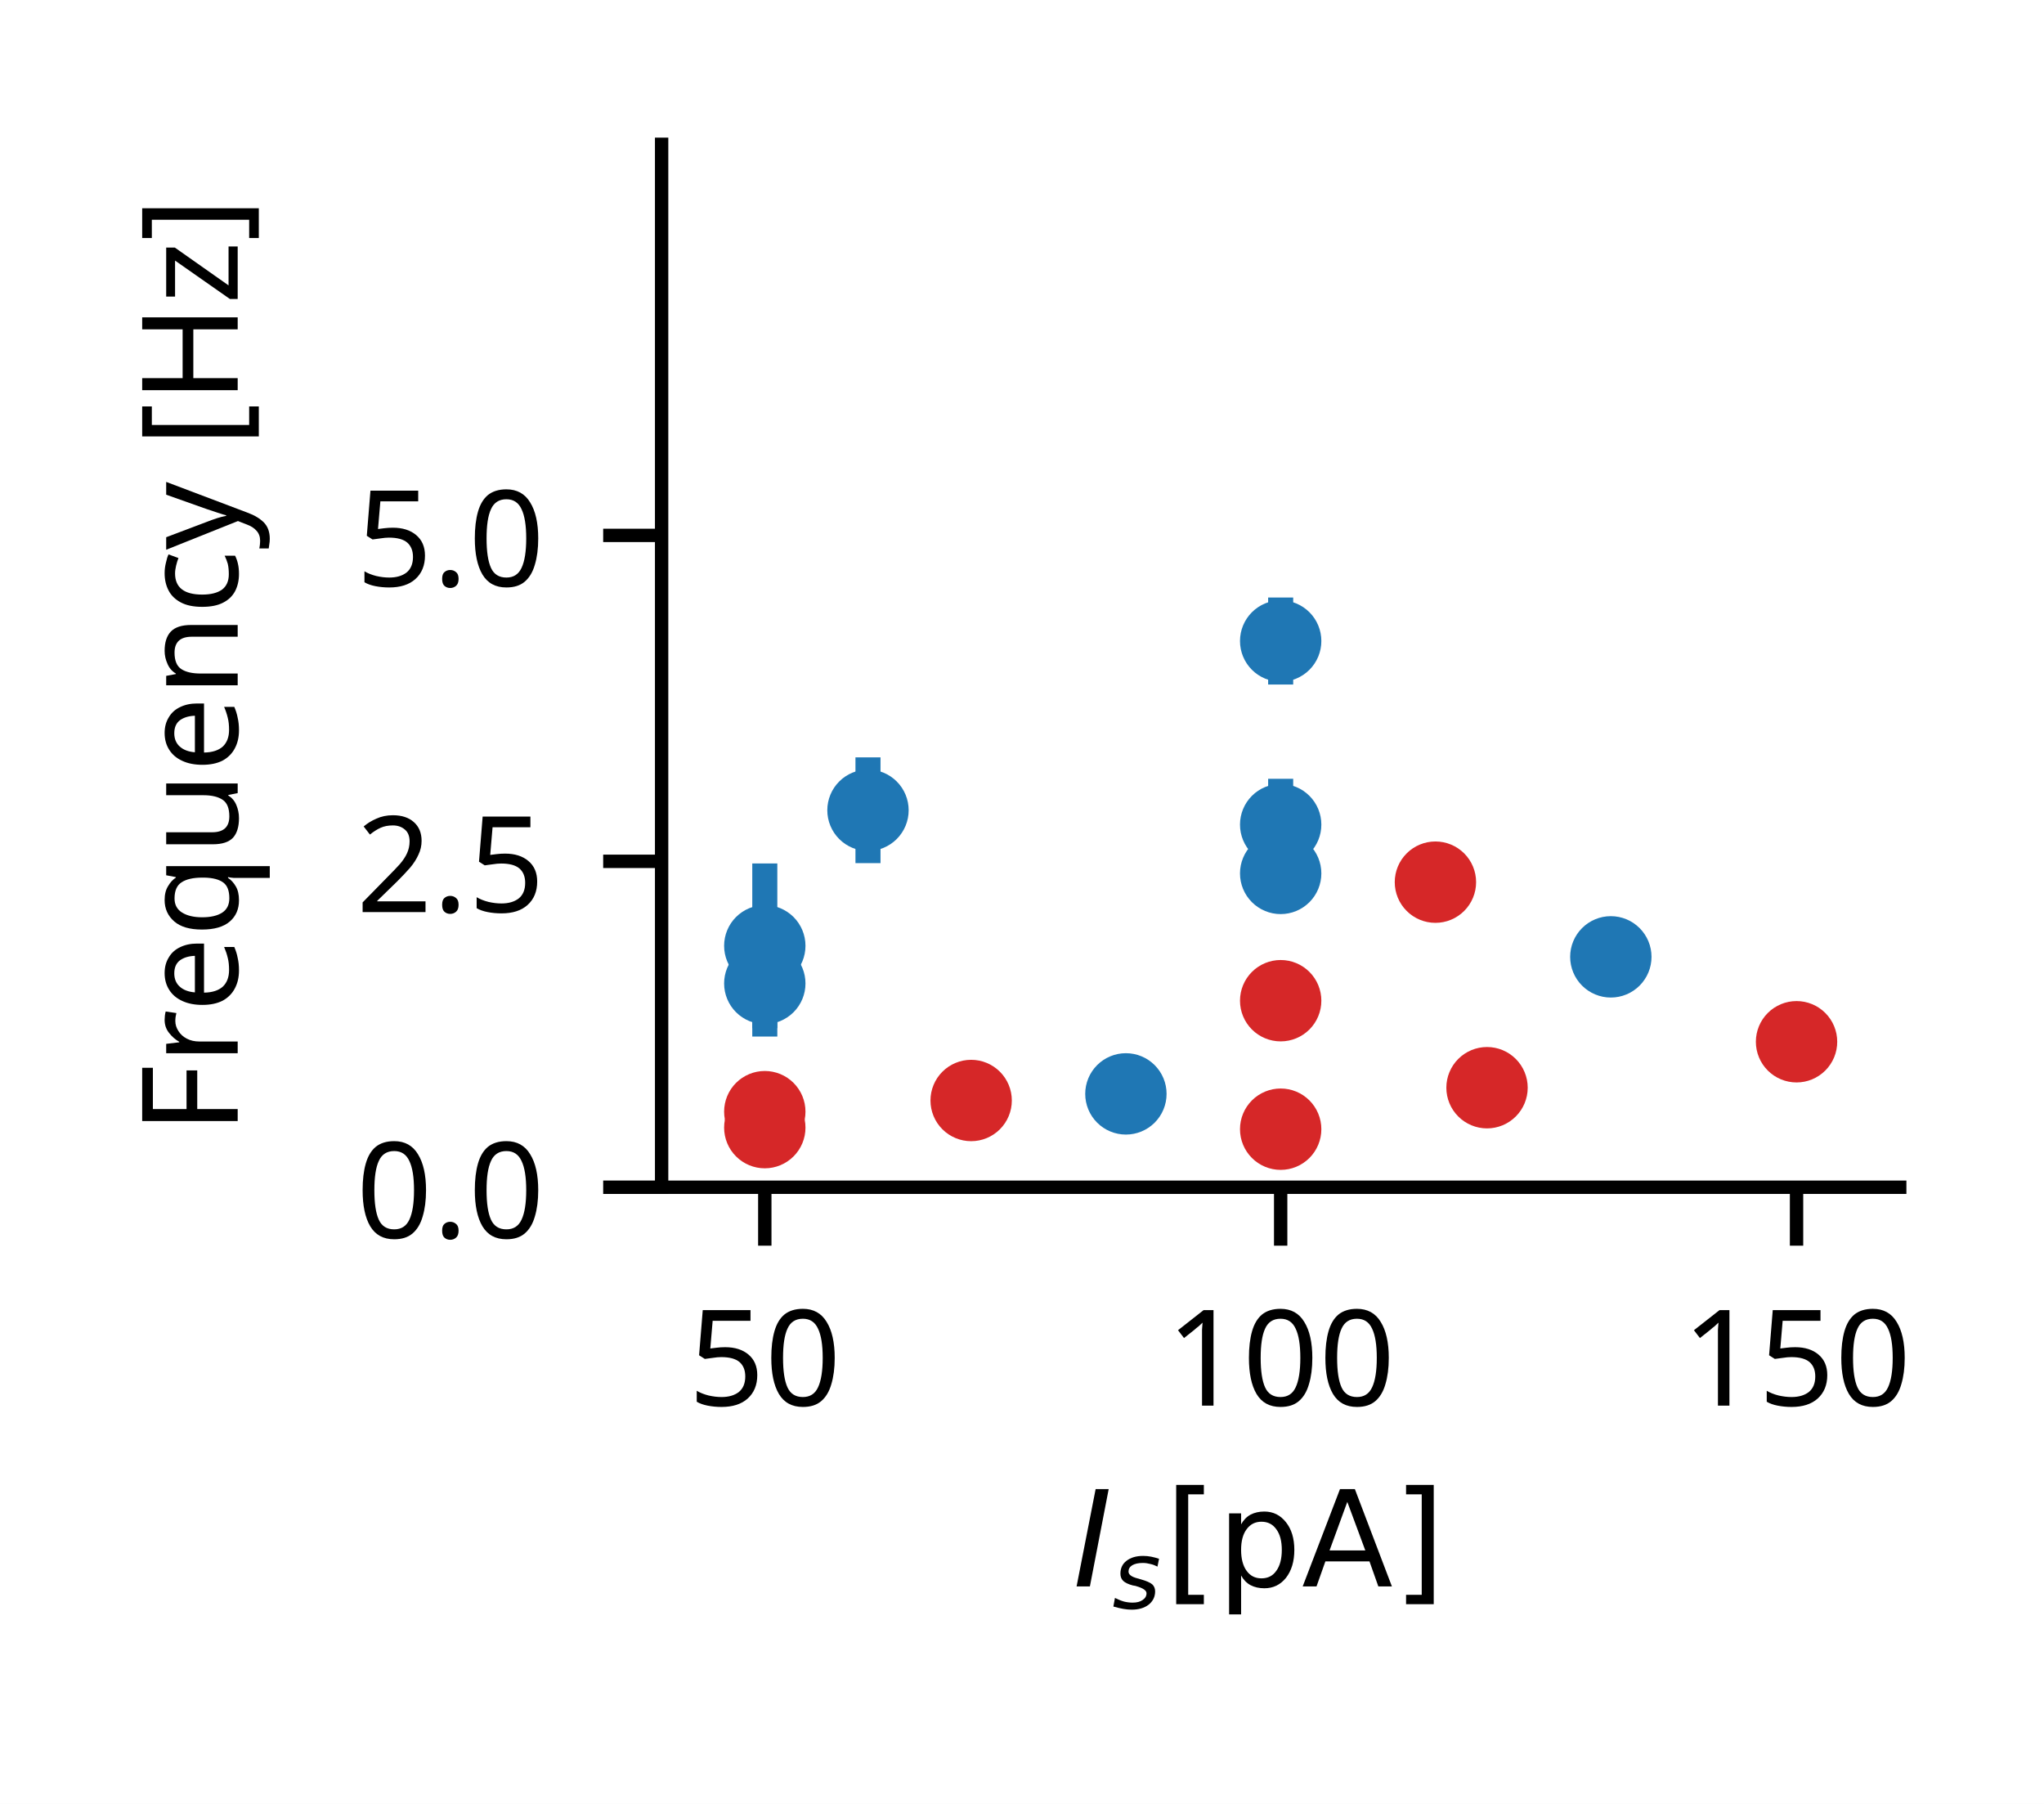
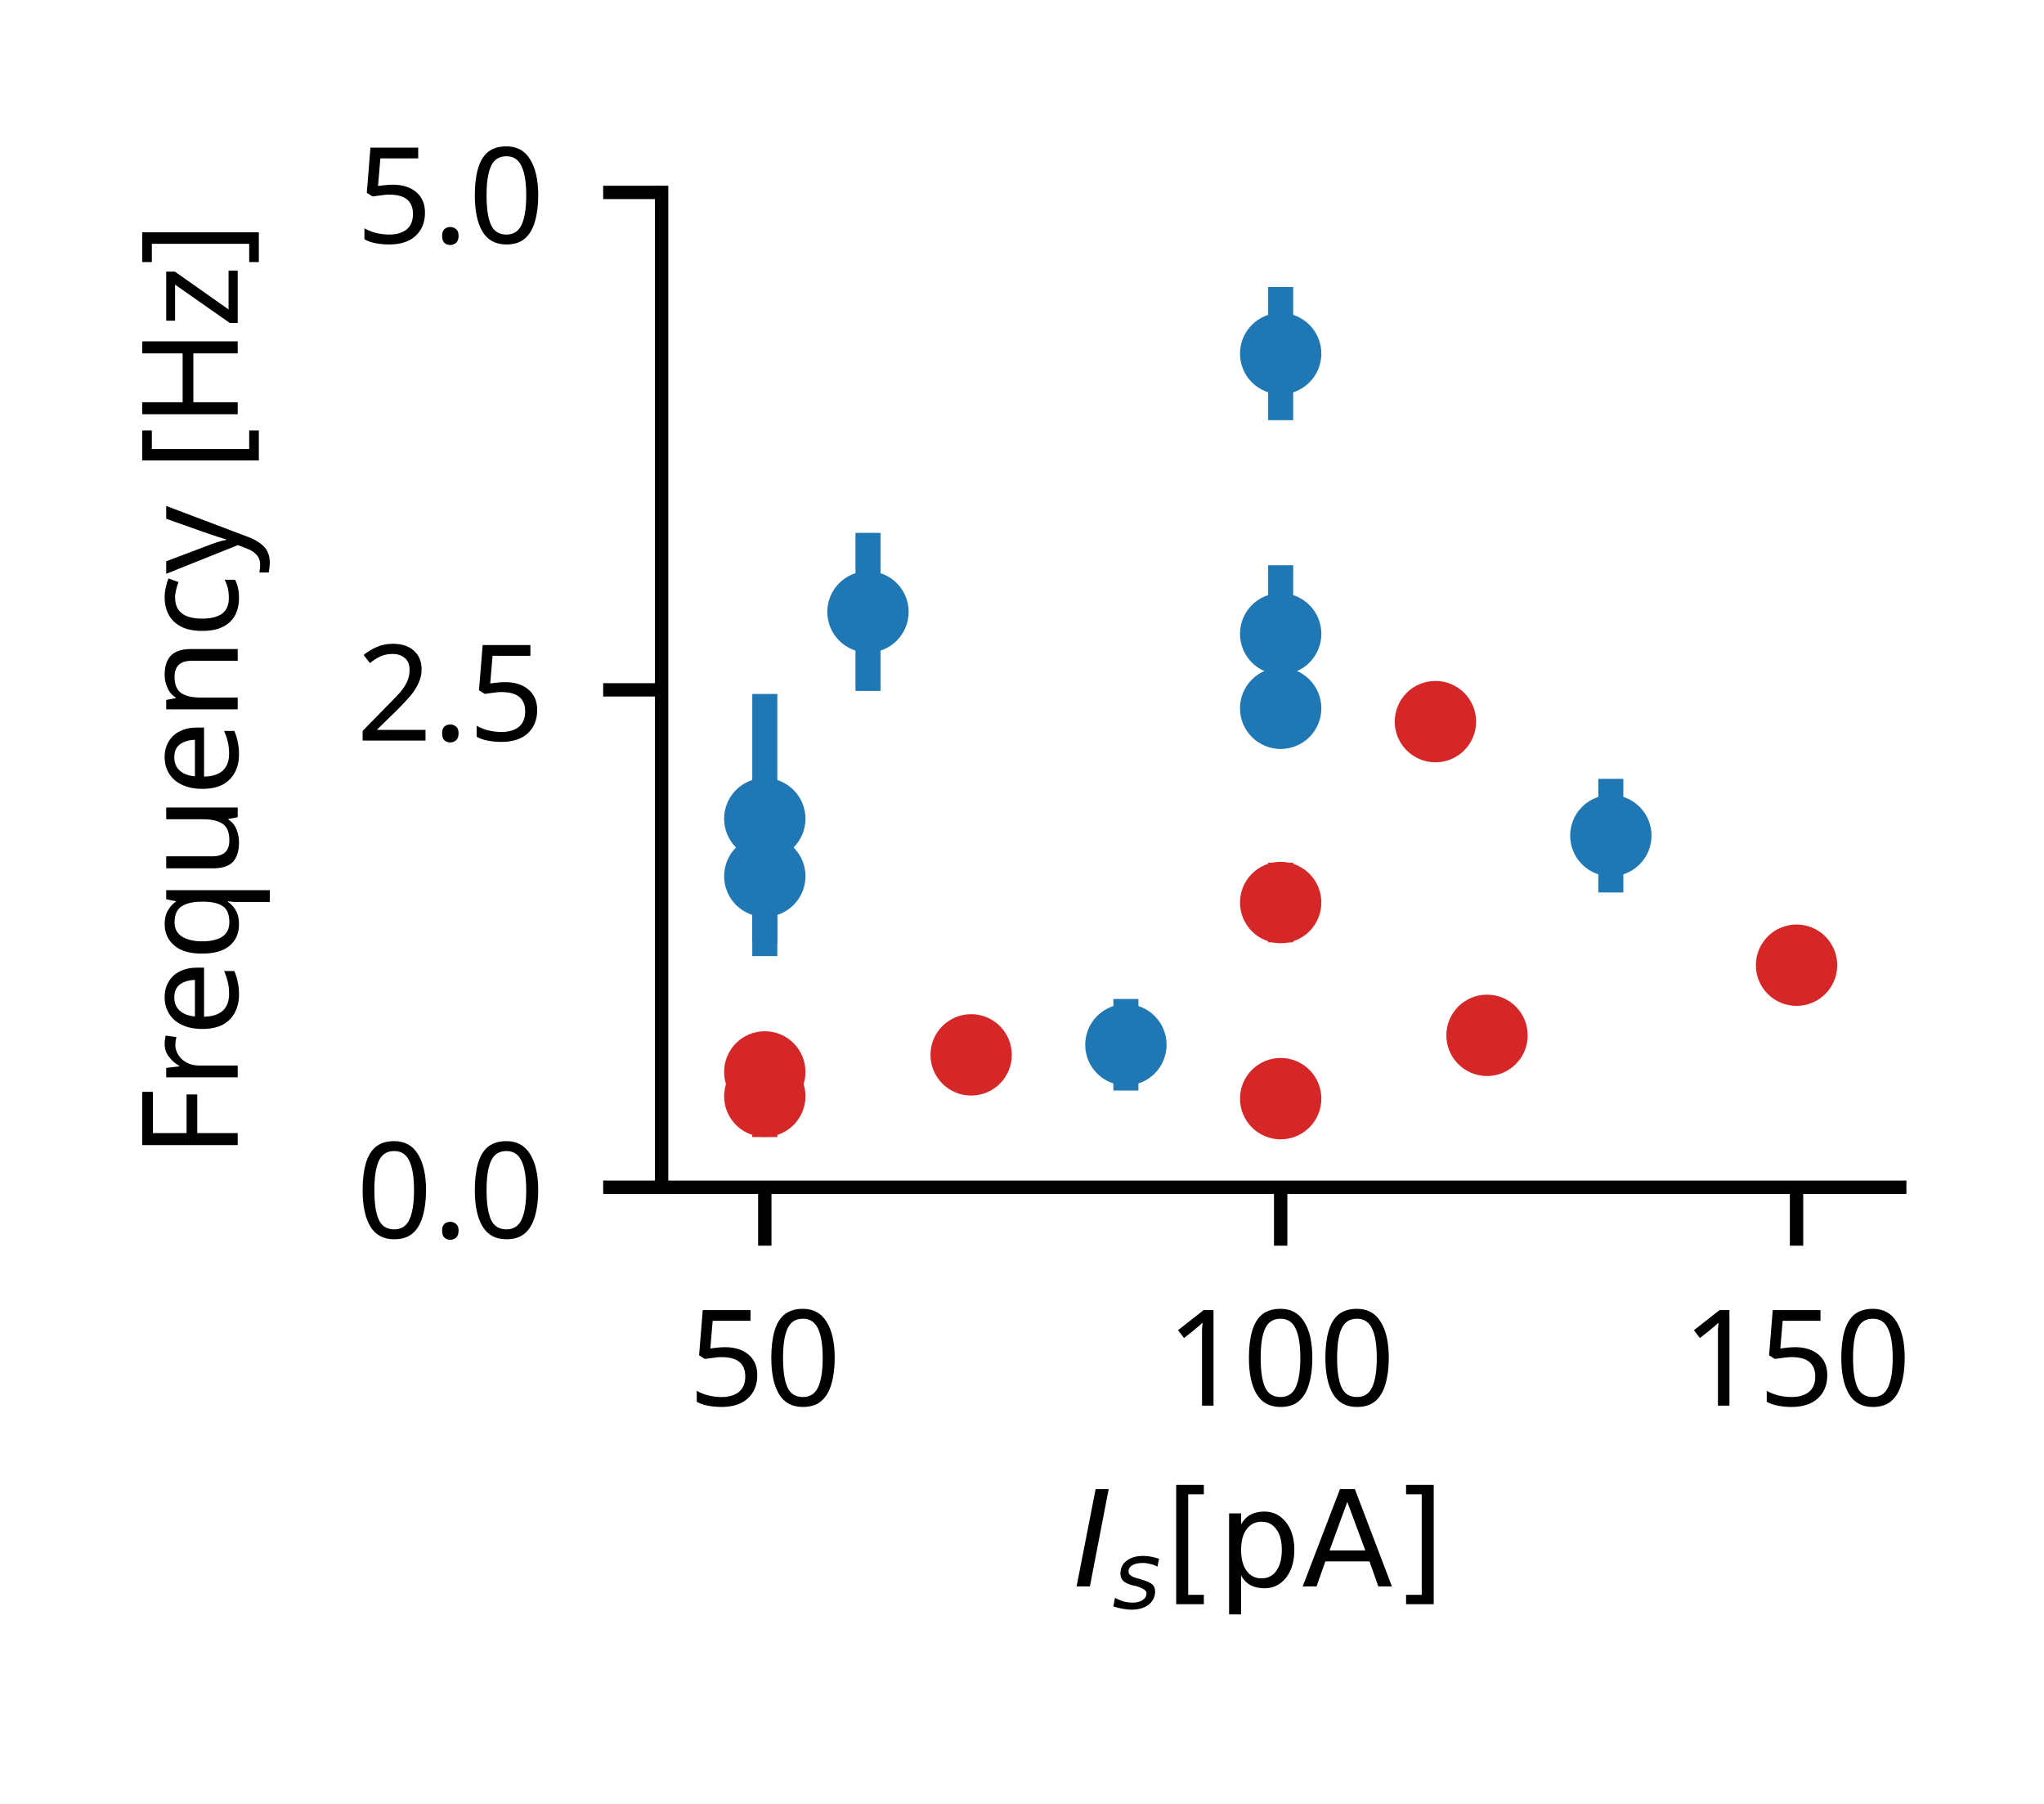
<svg xmlns="http://www.w3.org/2000/svg" xmlns:xlink="http://www.w3.org/1999/xlink" width="122.4pt" height="108pt" viewBox="0 0 122.4 108" version="1.1">
  <defs>
    <style type="text/css">*{stroke-linejoin: round; stroke-linecap: butt}</style>
  </defs>
  <g id="figure_1">
    <g id="patch_1">
      <path d="M 0 108  L 122.4 108  L 122.4 0  L 0 0  z " style="fill: #ffffff" />
    </g>
    <g id="axes_1">
      <g id="patch_2">
-         <path d="M 39.62 71.08  L 113.76 71.08  L 113.76 8.64  L 39.62 8.64  z " style="fill: #ffffff" />
+         <path d="M 39.62 71.08  L 113.76 71.08  L 113.76 11.52  L 39.62 11.52  z " style="fill: #ffffff" />
      </g>
      <g id="PathCollection_1">
        <defs>
-           <path id="m33c52893e2" d="M 0 1.936  C 0.514 1.936 1.006 1.732 1.369 1.369  C 1.732 1.006 1.936 0.514 1.936 0  C 1.936 -0.514 1.732 -1.006 1.369 -1.369  C 1.006 -1.732 0.514 -1.936 0 -1.936  C -0.514 -1.936 -1.006 -1.732 -1.369 -1.369  C -1.732 -1.006 -1.936 -0.514 -1.936 0  C -1.936 0.514 -1.732 1.006 -1.369 1.369  C -1.006 1.732 -0.514 1.936 0 1.936  z " style="stroke: #1f77b4" />
+           <path id="m608ec36535" d="M 0 1.936  C 0.514 1.936 1.006 1.732 1.369 1.369  C 1.732 1.006 1.936 0.514 1.936 0  C 1.936 -0.514 1.732 -1.006 1.369 -1.369  C 1.006 -1.732 0.514 -1.936 0 -1.936  C -0.514 -1.936 -1.006 -1.732 -1.369 -1.369  C -1.732 -1.006 -1.936 -0.514 -1.936 0  C -1.936 0.514 -1.732 1.006 -1.369 1.369  C -1.006 1.732 -0.514 1.936 0 1.936  z " style="stroke: #1f77b4" />
        </defs>
-         <g clip-path="url(#p1816d27224)">
-           <use xlink:href="#m33c52893e2" x="45.798" y="58.879" style="fill: #1f77b4; stroke: #1f77b4" />
-           <use xlink:href="#m33c52893e2" x="76.69" y="38.378" style="fill: #1f77b4; stroke: #1f77b4" />
-           <use xlink:href="#m33c52893e2" x="67.422" y="65.491" style="fill: #1f77b4; stroke: #1f77b4" />
-           <use xlink:href="#m33c52893e2" x="96.461" y="57.287" style="fill: #1f77b4; stroke: #1f77b4" />
-           <use xlink:href="#m33c52893e2" x="45.798" y="56.625" style="fill: #1f77b4; stroke: #1f77b4" />
-           <use xlink:href="#m33c52893e2" x="76.69" y="49.37" style="fill: #1f77b4; stroke: #1f77b4" />
-           <use xlink:href="#m33c52893e2" x="51.977" y="48.51" style="fill: #1f77b4; stroke: #1f77b4" />
-           <use xlink:href="#m33c52893e2" x="76.69" y="52.291" style="fill: #1f77b4; stroke: #1f77b4" />
+         <g clip-path="url(#pb7424c6c93)">
+           <use xlink:href="#m608ec36535" x="45.798" y="52.459" style="fill: #1f77b4; stroke: #1f77b4" />
+           <use xlink:href="#m608ec36535" x="76.69" y="21.17" style="fill: #1f77b4; stroke: #1f77b4" />
+           <use xlink:href="#m608ec36535" x="67.422" y="62.55" style="fill: #1f77b4; stroke: #1f77b4" />
+           <use xlink:href="#m608ec36535" x="96.461" y="50.029" style="fill: #1f77b4; stroke: #1f77b4" />
+           <use xlink:href="#m608ec36535" x="45.798" y="49.018" style="fill: #1f77b4; stroke: #1f77b4" />
+           <use xlink:href="#m608ec36535" x="76.69" y="37.947" style="fill: #1f77b4; stroke: #1f77b4" />
+           <use xlink:href="#m608ec36535" x="51.977" y="36.634" style="fill: #1f77b4; stroke: #1f77b4" />
+           <use xlink:href="#m608ec36535" x="76.69" y="42.405" style="fill: #1f77b4; stroke: #1f77b4" />
        </g>
      </g>
      <g id="PathCollection_2">
        <defs>
-           <path id="m2cb092a8ae" d="M 0 1.936  C 0.514 1.936 1.006 1.732 1.369 1.369  C 1.732 1.006 1.936 0.514 1.936 0  C 1.936 -0.514 1.732 -1.006 1.369 -1.369  C 1.006 -1.732 0.514 -1.936 0 -1.936  C -0.514 -1.936 -1.006 -1.732 -1.369 -1.369  C -1.732 -1.006 -1.936 -0.514 -1.936 0  C -1.936 0.514 -1.732 1.006 -1.369 1.369  C -1.006 1.732 -0.514 1.936 0 1.936  z " style="stroke: #d62728" />
+           <path id="m9e4a140b31" d="M 0 1.936  C 0.514 1.936 1.006 1.732 1.369 1.369  C 1.732 1.006 1.936 0.514 1.936 0  C 1.936 -0.514 1.732 -1.006 1.369 -1.369  C 1.006 -1.732 0.514 -1.936 0 -1.936  C -0.514 -1.936 -1.006 -1.732 -1.369 -1.369  C -1.732 -1.006 -1.936 -0.514 -1.936 0  C -1.936 0.514 -1.732 1.006 -1.369 1.369  C -1.006 1.732 -0.514 1.936 0 1.936  z " style="stroke: #d62728" />
        </defs>
-         <g clip-path="url(#p1816d27224)">
-           <use xlink:href="#m2cb092a8ae" x="45.798" y="67.511" style="fill: #d62728; stroke: #d62728" />
-           <use xlink:href="#m2cb092a8ae" x="76.69" y="59.912" style="fill: #d62728; stroke: #d62728" />
-           <use xlink:href="#m2cb092a8ae" x="45.798" y="66.556" style="fill: #d62728; stroke: #d62728" />
-           <use xlink:href="#m2cb092a8ae" x="85.957" y="52.815" style="fill: #d62728; stroke: #d62728" />
-           <use xlink:href="#m2cb092a8ae" x="58.155" y="65.887" style="fill: #d62728; stroke: #d62728" />
-           <use xlink:href="#m2cb092a8ae" x="89.047" y="65.121" style="fill: #d62728; stroke: #d62728" />
-           <use xlink:href="#m2cb092a8ae" x="76.69" y="67.605" style="fill: #d62728; stroke: #d62728" />
-           <use xlink:href="#m2cb092a8ae" x="107.582" y="62.37" style="fill: #d62728; stroke: #d62728" />
+         <g clip-path="url(#pb7424c6c93)">
+           <use xlink:href="#m9e4a140b31" x="45.798" y="65.632" style="fill: #d62728; stroke: #d62728" />
+           <use xlink:href="#m9e4a140b31" x="76.69" y="54.035" style="fill: #d62728; stroke: #d62728" />
+           <use xlink:href="#m9e4a140b31" x="45.798" y="64.176" style="fill: #d62728; stroke: #d62728" />
+           <use xlink:href="#m9e4a140b31" x="85.957" y="43.204" style="fill: #d62728; stroke: #d62728" />
+           <use xlink:href="#m9e4a140b31" x="58.155" y="63.155" style="fill: #d62728; stroke: #d62728" />
+           <use xlink:href="#m9e4a140b31" x="89.047" y="61.986" style="fill: #d62728; stroke: #d62728" />
+           <use xlink:href="#m9e4a140b31" x="76.69" y="65.776" style="fill: #d62728; stroke: #d62728" />
+           <use xlink:href="#m9e4a140b31" x="107.582" y="57.787" style="fill: #d62728; stroke: #d62728" />
        </g>
      </g>
      <g id="matplotlib.axis_1">
        <g id="xtick_1">
          <g id="line2d_1">
            <defs>
-               <path id="md81352ad3c" d="M 0 0  L 0 3.5  " style="stroke: #000000; stroke-width: 0.8" />
+               <path id="mf320f48399" d="M 0 0  L 0 3.5  " style="stroke: #000000; stroke-width: 0.8" />
            </defs>
            <g>
-               <use xlink:href="#md81352ad3c" x="45.798" y="71.08" style="stroke: #000000; stroke-width: 0.8" />
+               <use xlink:href="#mf320f48399" x="45.798" y="71.08" style="stroke: #000000; stroke-width: 0.8" />
            </g>
          </g>
          <g id="text_1">
            <text style="font: 8px 'sans-serif'; text-anchor: middle" x="45.798" y="84.159" transform="rotate(-0, 45.79833, 84.15875)">50</text>
          </g>
        </g>
        <g id="xtick_2">
          <g id="line2d_2">
            <g>
-               <use xlink:href="#md81352ad3c" x="76.69" y="71.08" style="stroke: #000000; stroke-width: 0.8" />
+               <use xlink:href="#mf320f48399" x="76.69" y="71.08" style="stroke: #000000; stroke-width: 0.8" />
            </g>
          </g>
          <g id="text_2">
            <text style="font: 8px 'sans-serif'; text-anchor: middle" x="76.69" y="84.159" transform="rotate(-0, 76.69, 84.15875)">100</text>
          </g>
        </g>
        <g id="xtick_3">
          <g id="line2d_3">
            <g>
-               <use xlink:href="#md81352ad3c" x="107.582" y="71.08" style="stroke: #000000; stroke-width: 0.8" />
+               <use xlink:href="#mf320f48399" x="107.582" y="71.08" style="stroke: #000000; stroke-width: 0.8" />
            </g>
          </g>
          <g id="text_3">
            <text style="font: 8px 'sans-serif'; text-anchor: middle" x="107.582" y="84.159" transform="rotate(-0, 107.5817, 84.15875)">150</text>
          </g>
        </g>
        <g id="text_4">
          <g transform="translate(64.25 95.9025)">
            <text>
              <tspan style="font: oblique 8px 'DejaVu Sans'" x="0" y="-0.922">I</tspan>
              <tspan style="font: oblique 5.6px 'DejaVu Sans'" x="2.359" y="0.391">s</tspan>
              <tspan style="font: 8px 'DejaVu Sans'" x="5.496 8.039 11.16 16.238 21.711" y="-0.922"> [pA]</tspan>
            </text>
          </g>
        </g>
      </g>
      <g id="matplotlib.axis_2">
        <g id="ytick_1">
          <g id="line2d_4">
            <defs>
-               <path id="m4656a49b20" d="M 0 0  L -3.5 0  " style="stroke: #000000; stroke-width: 0.8" />
+               <path id="m971c1b640c" d="M 0 0  L -3.5 0  " style="stroke: #000000; stroke-width: 0.8" />
            </defs>
            <g>
-               <use xlink:href="#m4656a49b20" x="39.62" y="71.08" style="stroke: #000000; stroke-width: 0.8" />
+               <use xlink:href="#m971c1b640c" x="39.62" y="71.08" style="stroke: #000000; stroke-width: 0.8" />
            </g>
          </g>
          <g id="text_5">
            <text style="font: 8px 'sans-serif'; text-anchor: end" x="32.62" y="74.119" transform="rotate(-0, 32.62, 74.11938)">0.0</text>
          </g>
        </g>
        <g id="ytick_2">
          <g id="line2d_5">
            <g>
-               <use xlink:href="#m4656a49b20" x="39.62" y="51.568" style="stroke: #000000; stroke-width: 0.8" />
+               <use xlink:href="#m971c1b640c" x="39.62" y="41.3" style="stroke: #000000; stroke-width: 0.8" />
            </g>
          </g>
          <g id="text_6">
-             <text style="font: 8px 'sans-serif'; text-anchor: end" x="32.62" y="54.607" transform="rotate(-0, 32.62, 54.60688)">2.5</text>
+             <text style="font: 8px 'sans-serif'; text-anchor: end" x="32.62" y="44.339" transform="rotate(-0, 32.62, 44.33937)">2.5</text>
          </g>
        </g>
        <g id="ytick_3">
          <g id="line2d_6">
            <g>
-               <use xlink:href="#m4656a49b20" x="39.62" y="32.055" style="stroke: #000000; stroke-width: 0.8" />
+               <use xlink:href="#m971c1b640c" x="39.62" y="11.52" style="stroke: #000000; stroke-width: 0.8" />
            </g>
          </g>
          <g id="text_7">
-             <text style="font: 8px 'sans-serif'; text-anchor: end" x="32.62" y="35.094" transform="rotate(-0, 32.62, 35.09437)">5.0</text>
+             <text style="font: 8px 'sans-serif'; text-anchor: end" x="32.62" y="14.559" transform="rotate(-0, 32.62, 14.55937)">5.0</text>
          </g>
        </g>
        <g id="text_8">
-           <text style="font: 8px 'sans-serif'; text-anchor: middle" x="14.234" y="39.86" transform="rotate(-90, 14.23375, 39.86)">Frequency [Hz]</text>
+           <text style="font: 8px 'sans-serif'; text-anchor: middle" x="14.234" y="41.3" transform="rotate(-90, 14.23375, 41.3)">Frequency [Hz]</text>
        </g>
      </g>
      <g id="LineCollection_1">
-         <path clip-path="url(#p1816d27224)" style="fill: none; stroke: #1f77b4; stroke-width: 1.5" />
-         <path d="M 45.798 62.059  L 45.798 55.7  " clip-path="url(#p1816d27224)" style="fill: none; stroke: #1f77b4; stroke-width: 1.5" />
-         <path d="M 76.69 40.982  L 76.69 35.773  " clip-path="url(#p1816d27224)" style="fill: none; stroke: #1f77b4; stroke-width: 1.5" />
-         <path clip-path="url(#p1816d27224)" style="fill: none; stroke: #1f77b4; stroke-width: 1.5" />
-         <path d="M 67.422 67.237  L 67.422 63.745  " clip-path="url(#p1816d27224)" style="fill: none; stroke: #1f77b4; stroke-width: 1.5" />
-         <path d="M 96.461 59.482  L 96.461 55.093  " clip-path="url(#p1816d27224)" style="fill: none; stroke: #1f77b4; stroke-width: 1.5" />
-         <path clip-path="url(#p1816d27224)" style="fill: none; stroke: #1f77b4; stroke-width: 1.5" />
-         <path d="M 45.798 61.555  L 45.798 51.694  " clip-path="url(#p1816d27224)" style="fill: none; stroke: #1f77b4; stroke-width: 1.5" />
-         <path d="M 76.69 52.115  L 76.69 46.626  " clip-path="url(#p1816d27224)" style="fill: none; stroke: #1f77b4; stroke-width: 1.5" />
-         <path clip-path="url(#p1816d27224)" style="fill: none; stroke: #1f77b4; stroke-width: 1.5" />
-         <path d="M 51.977 51.677  L 51.977 45.344  " clip-path="url(#p1816d27224)" style="fill: none; stroke: #1f77b4; stroke-width: 1.5" />
-         <path clip-path="url(#p1816d27224)" style="fill: none; stroke: #1f77b4; stroke-width: 1.5" />
-         <path d="M 76.69 53.705  L 76.69 50.878  " clip-path="url(#p1816d27224)" style="fill: none; stroke: #1f77b4; stroke-width: 1.5" />
+         <path clip-path="url(#pb7424c6c93)" style="fill: none; stroke: #1f77b4; stroke-width: 1.5" />
+         <path d="M 45.798 57.241  L 45.798 47.677  " clip-path="url(#pb7424c6c93)" style="fill: none; stroke: #1f77b4; stroke-width: 1.5" />
+         <path d="M 76.69 25.155  L 76.69 17.184  " clip-path="url(#pb7424c6c93)" style="fill: none; stroke: #1f77b4; stroke-width: 1.5" />
+         <path clip-path="url(#pb7424c6c93)" style="fill: none; stroke: #1f77b4; stroke-width: 1.5" />
+         <path d="M 67.422 65.291  L 67.422 59.81  " clip-path="url(#pb7424c6c93)" style="fill: none; stroke: #1f77b4; stroke-width: 1.5" />
+         <path d="M 96.461 53.43  L 96.461 46.628  " clip-path="url(#pb7424c6c93)" style="fill: none; stroke: #1f77b4; stroke-width: 1.5" />
+         <path clip-path="url(#pb7424c6c93)" style="fill: none; stroke: #1f77b4; stroke-width: 1.5" />
+         <path d="M 45.798 56.49  L 45.798 41.546  " clip-path="url(#pb7424c6c93)" style="fill: none; stroke: #1f77b4; stroke-width: 1.5" />
+         <path d="M 76.69 42.051  L 76.69 33.842  " clip-path="url(#pb7424c6c93)" style="fill: none; stroke: #1f77b4; stroke-width: 1.5" />
+         <path clip-path="url(#pb7424c6c93)" style="fill: none; stroke: #1f77b4; stroke-width: 1.5" />
+         <path d="M 51.977 41.365  L 51.977 31.904  " clip-path="url(#pb7424c6c93)" style="fill: none; stroke: #1f77b4; stroke-width: 1.5" />
+         <path clip-path="url(#pb7424c6c93)" style="fill: none; stroke: #1f77b4; stroke-width: 1.5" />
+         <path d="M 76.69 44.575  L 76.69 40.235  " clip-path="url(#pb7424c6c93)" style="fill: none; stroke: #1f77b4; stroke-width: 1.5" />
      </g>
      <g id="LineCollection_2">
-         <path clip-path="url(#p1816d27224)" style="fill: none; stroke: #d62728; stroke-width: 1.5" />
-         <path d="M 45.798 69.109  L 45.798 65.912  " clip-path="url(#p1816d27224)" style="fill: none; stroke: #d62728; stroke-width: 1.5" />
-         <path d="M 76.69 61.5  L 76.69 58.324  " clip-path="url(#p1816d27224)" style="fill: none; stroke: #d62728; stroke-width: 1.5" />
-         <path clip-path="url(#p1816d27224)" style="fill: none; stroke: #d62728; stroke-width: 1.5" />
-         <path d="M 45.798 67.74  L 45.798 65.373  " clip-path="url(#p1816d27224)" style="fill: none; stroke: #d62728; stroke-width: 1.5" />
-         <path d="M 85.957 53.996  L 85.957 51.634  " clip-path="url(#p1816d27224)" style="fill: none; stroke: #d62728; stroke-width: 1.5" />
-         <path clip-path="url(#p1816d27224)" style="fill: none; stroke: #d62728; stroke-width: 1.5" />
-         <path d="M 58.155 67.018  L 58.155 64.757  " clip-path="url(#p1816d27224)" style="fill: none; stroke: #d62728; stroke-width: 1.5" />
-         <path d="M 89.047 65.867  L 89.047 64.375  " clip-path="url(#p1816d27224)" style="fill: none; stroke: #d62728; stroke-width: 1.5" />
-         <path clip-path="url(#p1816d27224)" style="fill: none; stroke: #d62728; stroke-width: 1.5" />
-         <path clip-path="url(#p1816d27224)" style="fill: none; stroke: #d62728; stroke-width: 1.5" />
-         <path d="M 76.69 68.479  L 76.69 66.731  " clip-path="url(#p1816d27224)" style="fill: none; stroke: #d62728; stroke-width: 1.5" />
-         <path d="M 107.582 63.256  L 107.582 61.485  " clip-path="url(#p1816d27224)" style="fill: none; stroke: #d62728; stroke-width: 1.5" />
+         <path clip-path="url(#pb7424c6c93)" style="fill: none; stroke: #d62728; stroke-width: 1.5" />
+         <path d="M 45.798 68.077  L 45.798 63.188  " clip-path="url(#pb7424c6c93)" style="fill: none; stroke: #d62728; stroke-width: 1.5" />
+         <path d="M 76.69 56.419  L 76.69 51.651  " clip-path="url(#pb7424c6c93)" style="fill: none; stroke: #d62728; stroke-width: 1.5" />
+         <path clip-path="url(#pb7424c6c93)" style="fill: none; stroke: #d62728; stroke-width: 1.5" />
+         <path d="M 45.798 65.977  L 45.798 62.375  " clip-path="url(#pb7424c6c93)" style="fill: none; stroke: #d62728; stroke-width: 1.5" />
+         <path d="M 85.957 45.002  L 85.957 41.406  " clip-path="url(#pb7424c6c93)" style="fill: none; stroke: #d62728; stroke-width: 1.5" />
+         <path clip-path="url(#pb7424c6c93)" style="fill: none; stroke: #d62728; stroke-width: 1.5" />
+         <path d="M 58.155 64.934  L 58.155 61.376  " clip-path="url(#pb7424c6c93)" style="fill: none; stroke: #d62728; stroke-width: 1.5" />
+         <path d="M 89.047 63.108  L 89.047 60.863  " clip-path="url(#pb7424c6c93)" style="fill: none; stroke: #d62728; stroke-width: 1.5" />
+         <path clip-path="url(#pb7424c6c93)" style="fill: none; stroke: #d62728; stroke-width: 1.5" />
+         <path clip-path="url(#pb7424c6c93)" style="fill: none; stroke: #d62728; stroke-width: 1.5" />
+         <path d="M 76.69 67.128  L 76.69 64.425  " clip-path="url(#pb7424c6c93)" style="fill: none; stroke: #d62728; stroke-width: 1.5" />
+         <path d="M 107.582 59.131  L 107.582 56.444  " clip-path="url(#pb7424c6c93)" style="fill: none; stroke: #d62728; stroke-width: 1.5" />
      </g>
      <g id="patch_3">
-         <path d="M 39.62 71.08  L 39.62 8.64  " style="fill: none; stroke: #000000; stroke-width: 0.8; stroke-linejoin: miter; stroke-linecap: square" />
+         <path d="M 39.62 71.08  L 39.62 11.52  " style="fill: none; stroke: #000000; stroke-width: 0.8; stroke-linejoin: miter; stroke-linecap: square" />
      </g>
      <g id="patch_4">
        <path d="M 39.62 71.08  L 113.76 71.08  " style="fill: none; stroke: #000000; stroke-width: 0.8; stroke-linejoin: miter; stroke-linecap: square" />
      </g>
    </g>
  </g>
  <defs>
-     <clipPath id="p1816d27224">
-       <rect x="39.62" y="8.64" width="74.14" height="62.44" />
+     <clipPath id="pb7424c6c93">
+       <rect x="39.62" y="11.52" width="74.14" height="59.56" />
    </clipPath>
  </defs>
</svg>
